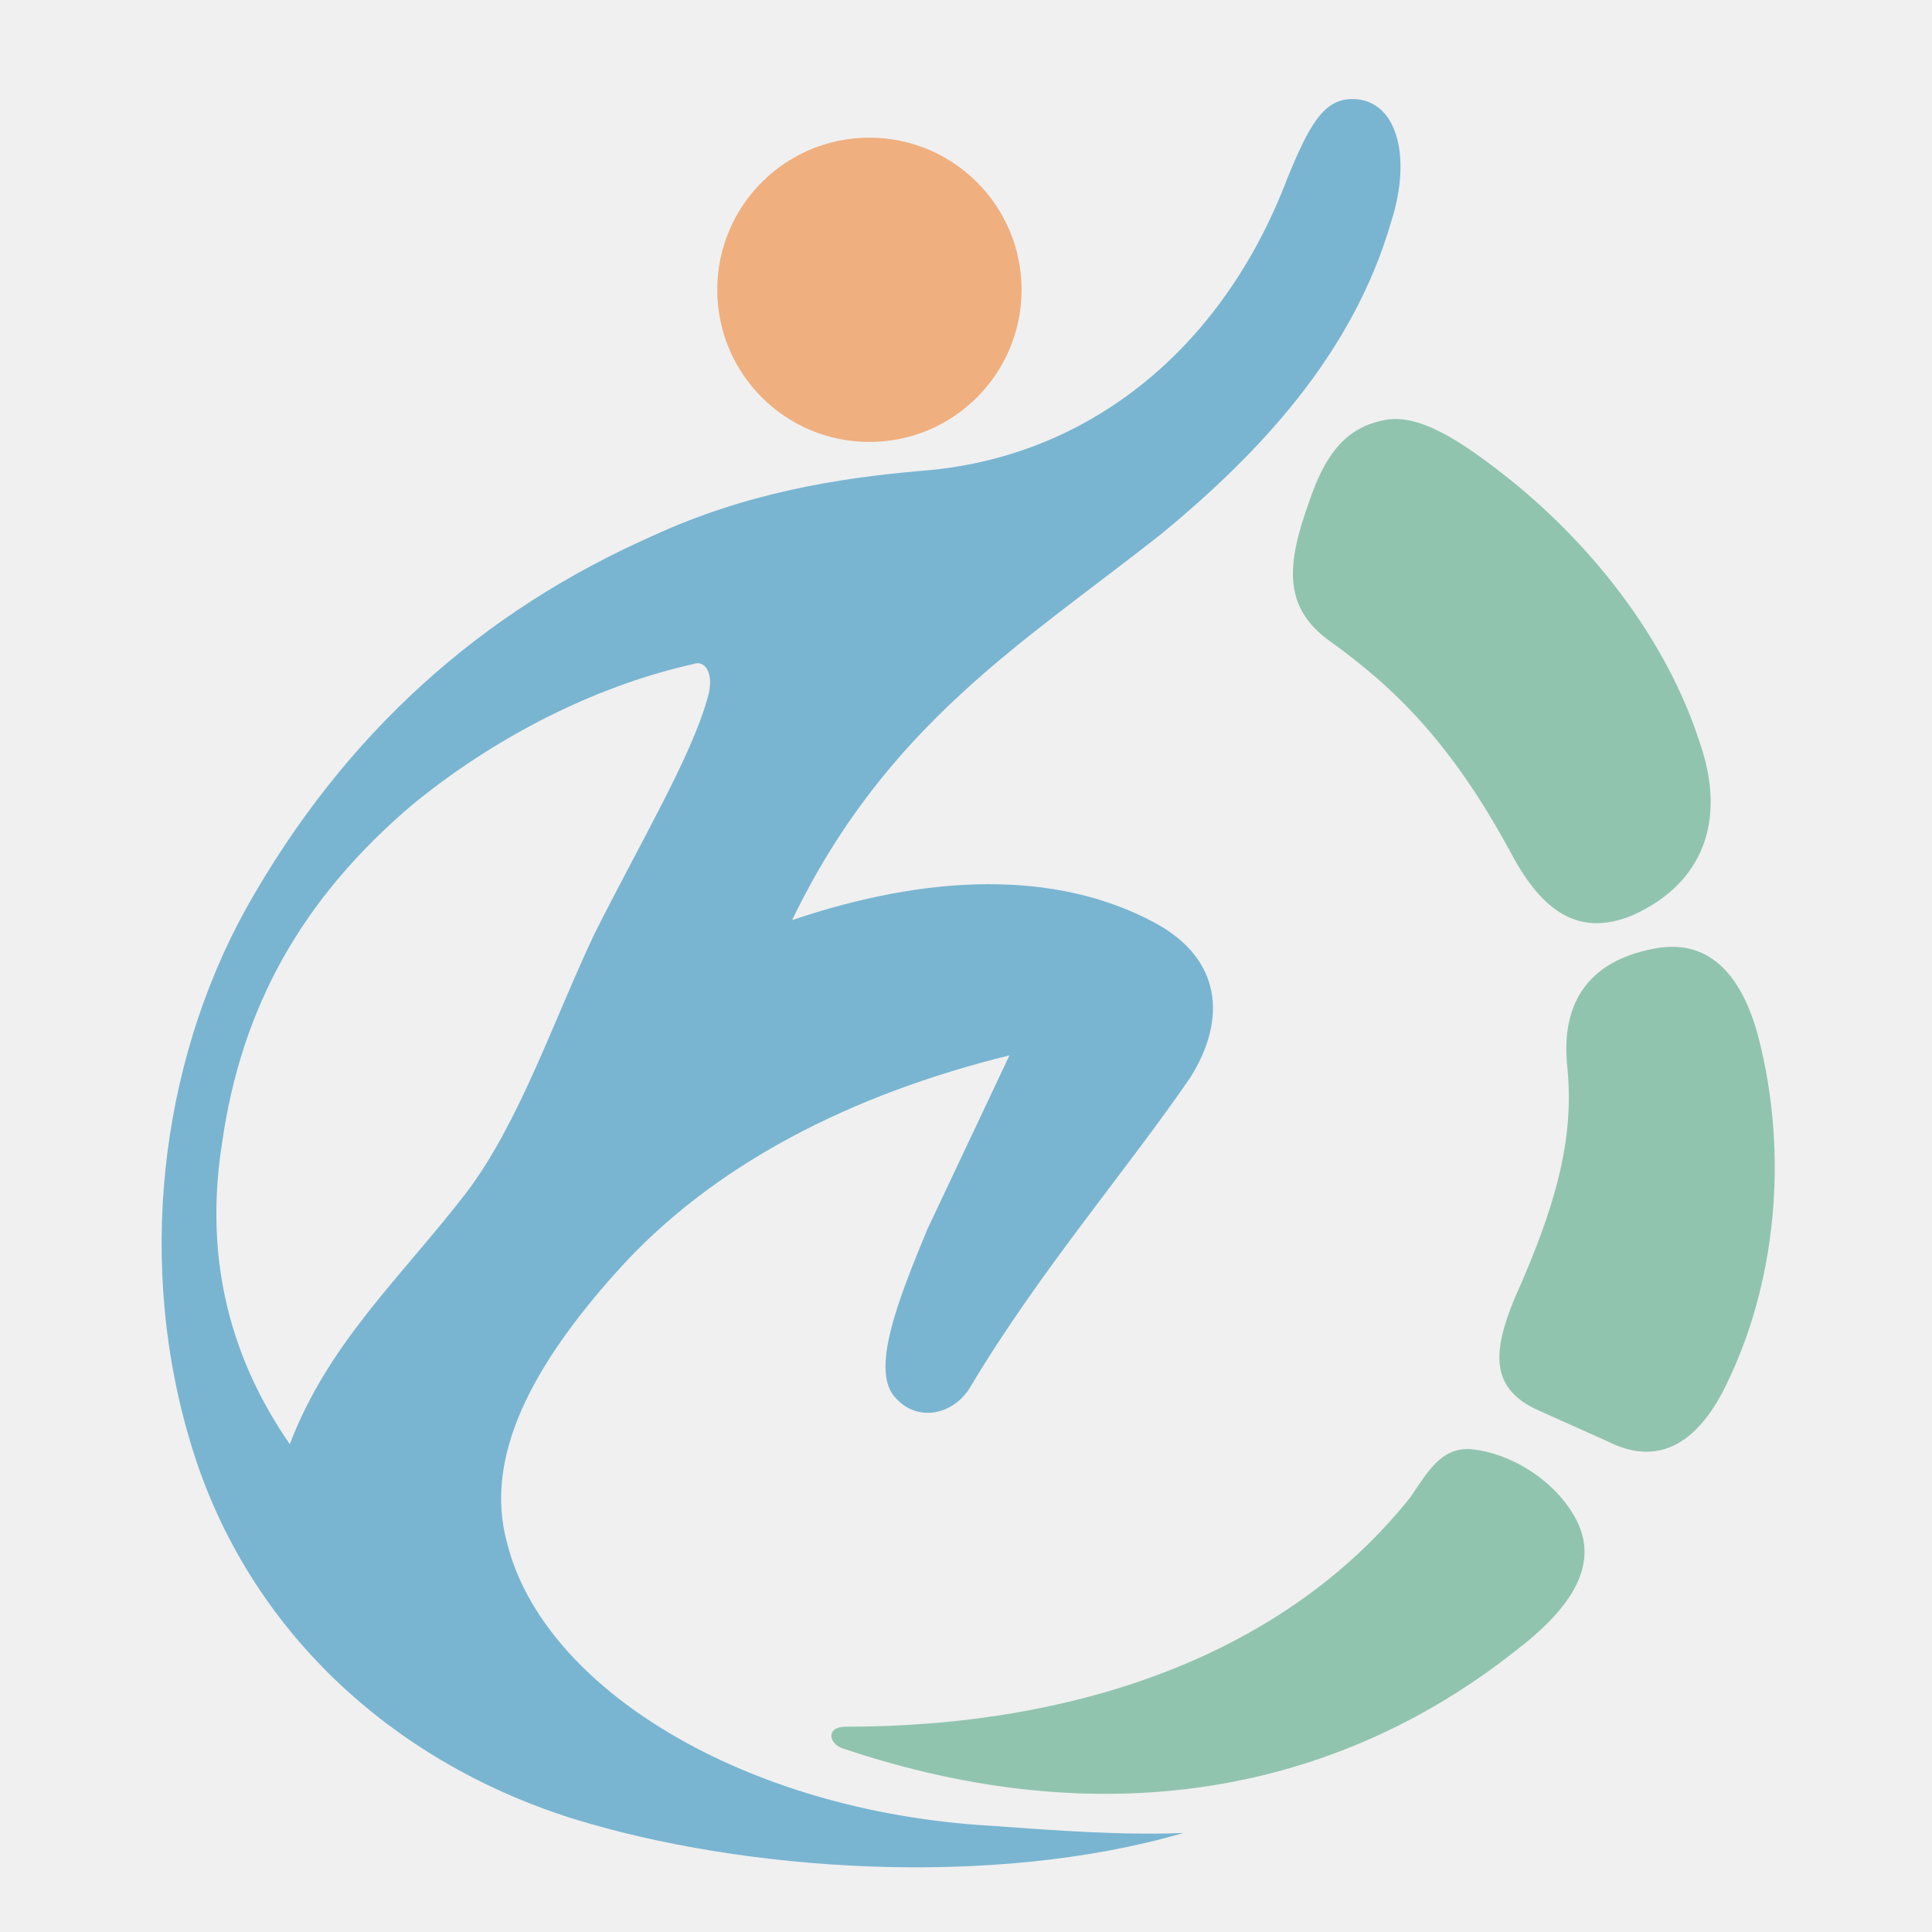
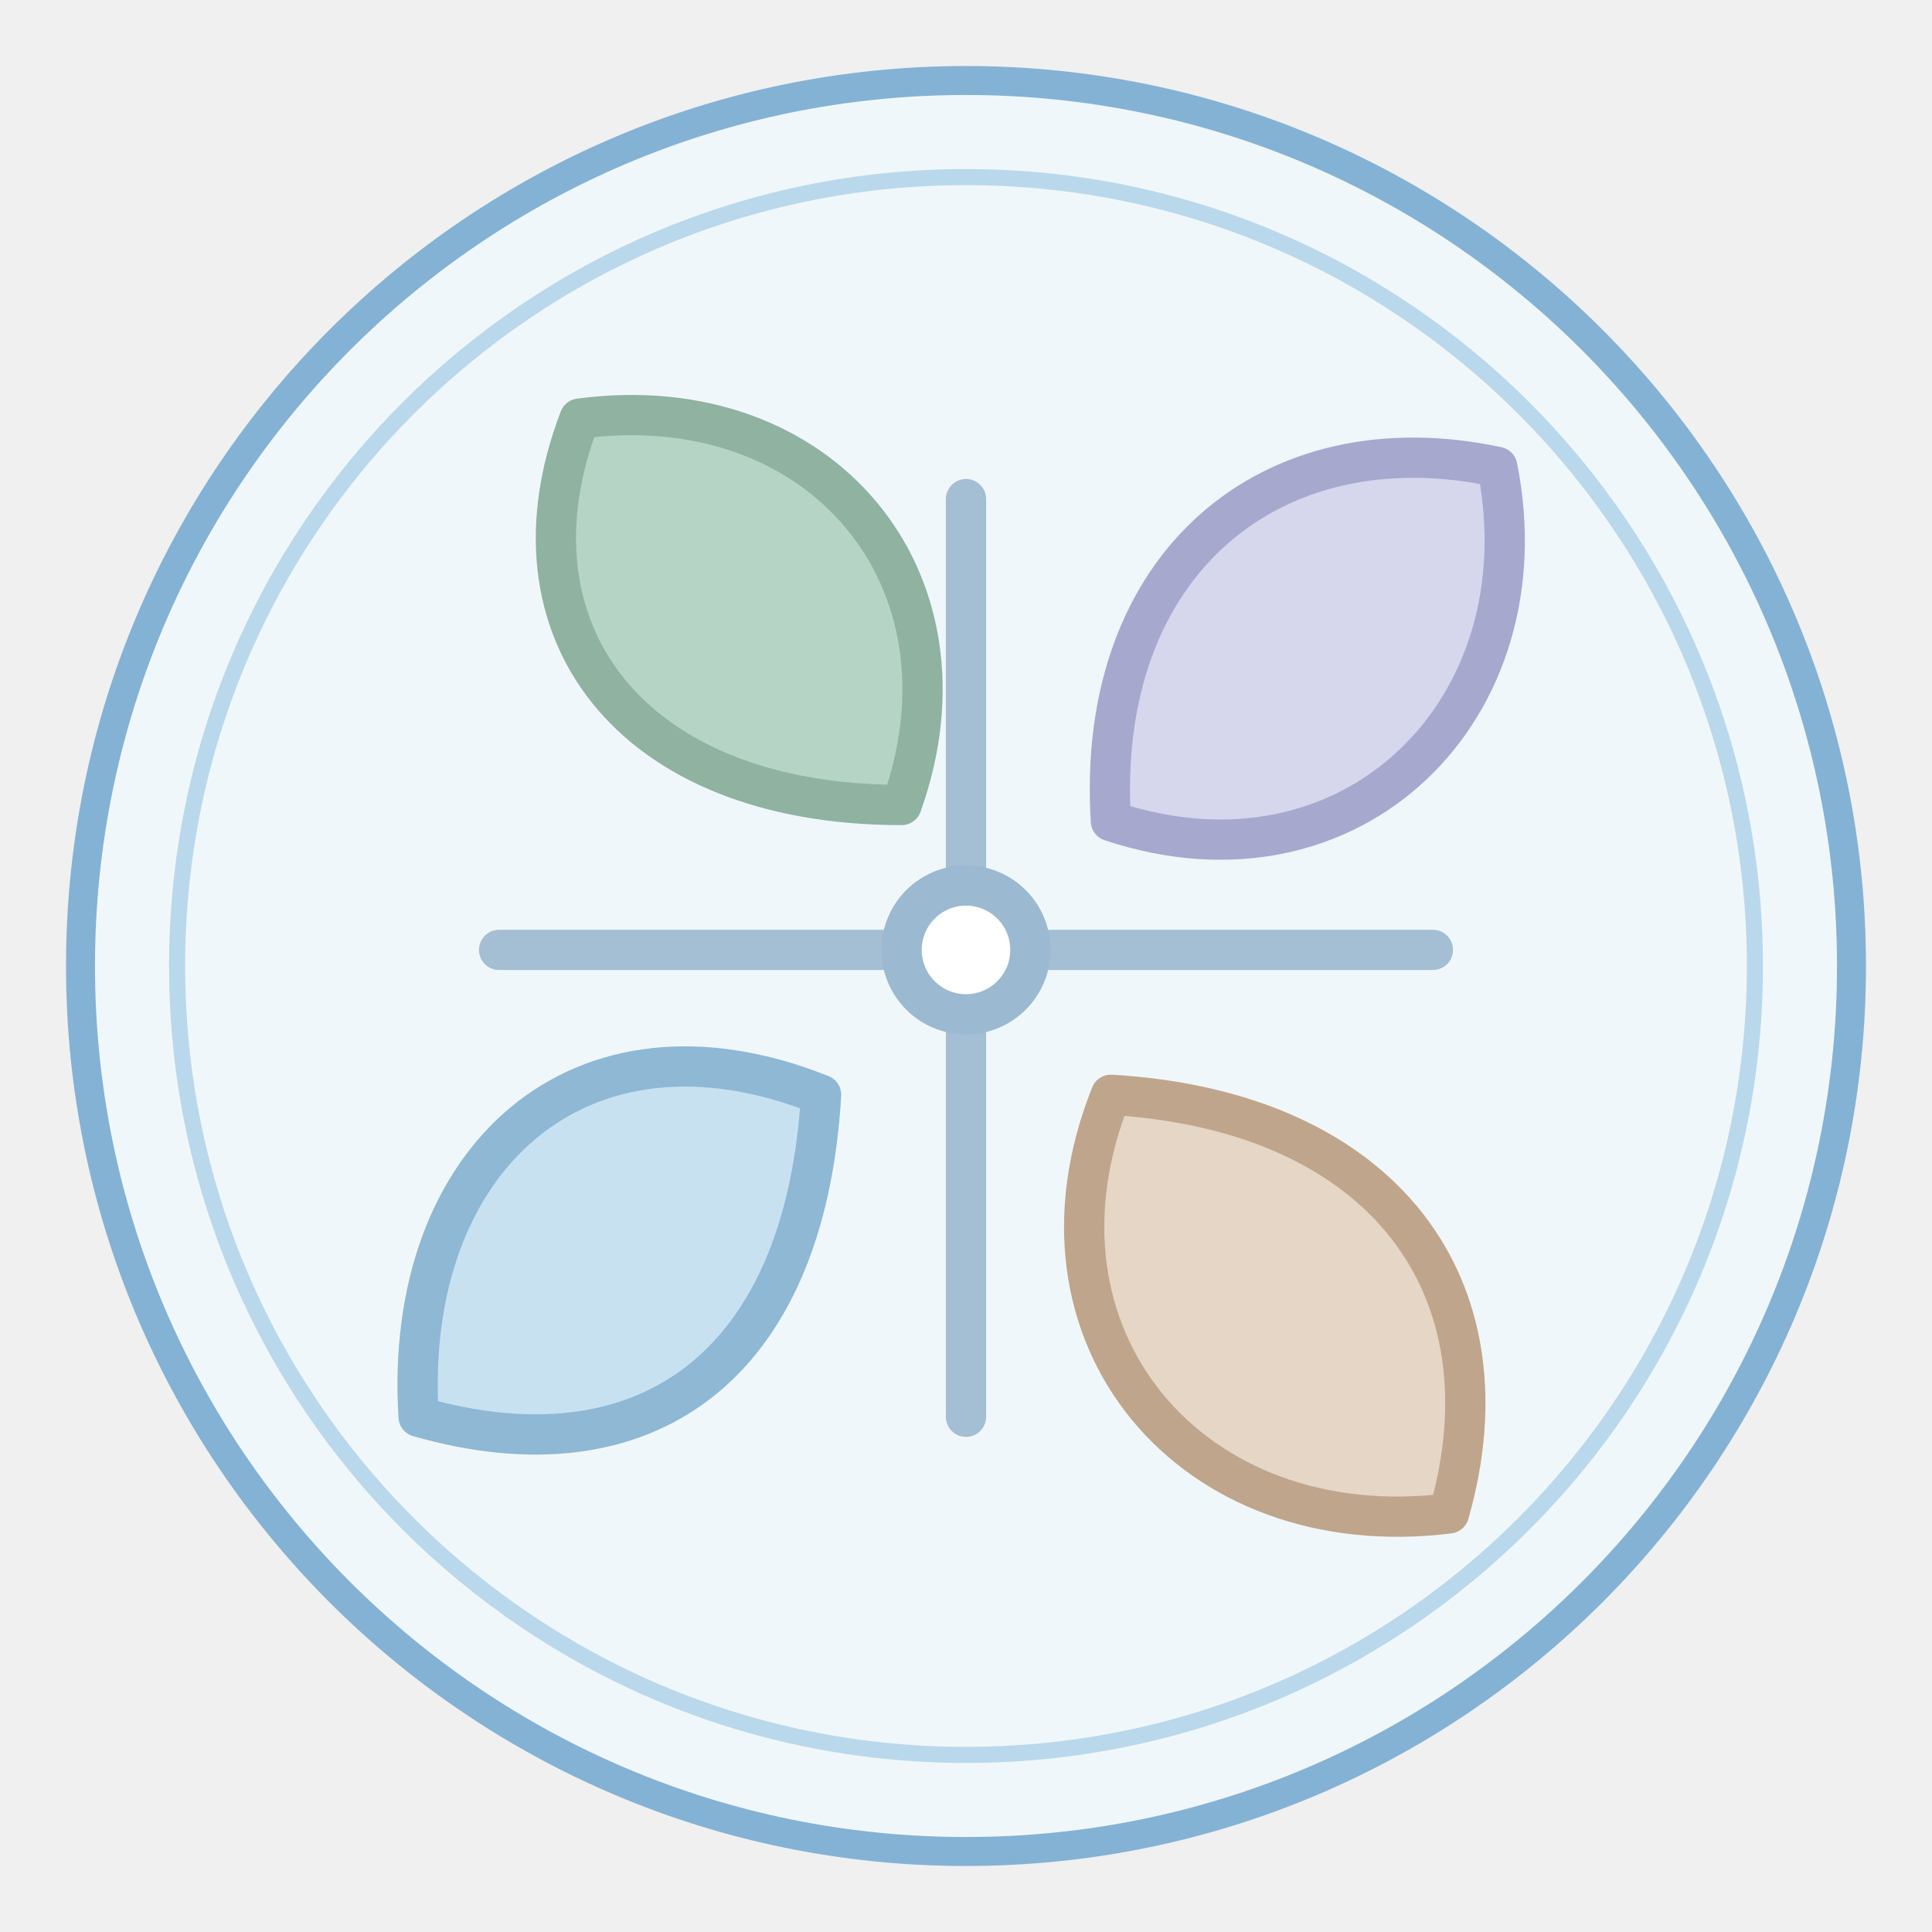
- <svg xmlns="http://www.w3.org/2000/svg" viewBox="240 210 800 800" fill="none">
-   <circle cx="600" cy="330" r="63" fill="#efaf7f" />
-   <path fill="#79b5d1" fill-rule="evenodd" d="M800 251C818 251 825 274 816 302C800 357 761 398 721 431C664 476 607 510 568 591C624 572 677 570 718 592C746 607 748 632 733 656C707 694 670 737 642 784C635 796 620 799 611 789C600 778 612 748 624 719L658 647C593 663 535 692 495 737C461 775 440 813 450 849C465 909 548 960 650 966C678 968 704 970 730 969C651 992 548 985 477 963C401 939 343 884 320 811C296 735 306 651 342 586C383 513 440 463 510 432C549 414 587 408 621 405C690 400 746 355 773 284C782 262 788 251 800 251ZM527 485C491 493 449 512 411 543C365 582 340 627 332 683C325 727 333 769 360 808C376 766 406 739 433 704C455 675 469 633 486 597C505 559 526 524 533 499C536 489 532 483 527 485Z" />
-   <path fill="#91c4af" d="M813 384C827 381 844 392 862 406C898 434 930 474 944 518C955 550 945 576 916 589C892 599 877 585 865 562C841 518 818 495 790 475C771 461 773 443 782 418C789 397 798 387 813 384Z" />
-   <path fill="#91c4af" d="M924 603C947 598 961 613 968 639C981 689 975 742 955 783C944 806 928 818 906 807L877 794C857 785 858 770 867 748C884 710 892 682 889 652C886 624 899 608 924 603Z" />
-   <path fill="#91c4af" d="M848 810C864 811 883 822 892 838C904 859 888 878 867 894C792 953 696 970 589 934C583 932 582 925 590 925C688 925 773 894 824 830C832 818 837 810 848 810Z" />
+ <svg xmlns="http://www.w3.org/2000/svg" viewBox="0 0 120 120" fill="none">
+   <circle cx="60" cy="60" r="55" fill="#f0f7fb" stroke="#84b2d4" stroke-width="1.8" />
+   <circle cx="60" cy="60" r="49" stroke="#bad8eb" stroke-width="1" />
+   <g stroke="#739abc" stroke-width="2.5" stroke-linecap="round" stroke-linejoin="round">
+     <path d="M60 59V31m0 28h29m-29 0v29m0-29H31" stroke="#a4bed4" />
+     <path d="M56 50c-17 0-25-11-20-24 15-2 25 10 20 24Z" fill="#b5d4c5" stroke="#8fb2a1" />
+     <path d="M69 51c-1-16 10-25 24-22 3 15-9 27-24 22Z" fill="#d6d6ed" stroke="#a7a8ce" />
+     <path d="M69 68c17 1 25 12 21 26-16 2-27-11-21-26Z" fill="#e5d6c5" stroke="#bfa58b" />
+     <path d="M51 68c-1 17-11 24-25 20-1-16 10-26 25-20Z" fill="#c8e1f0" stroke="#8eb8d4" />
+     <circle cx="60" cy="59" r="4" fill="#fff" stroke="#9bb9d0" />
+   </g>
</svg>
